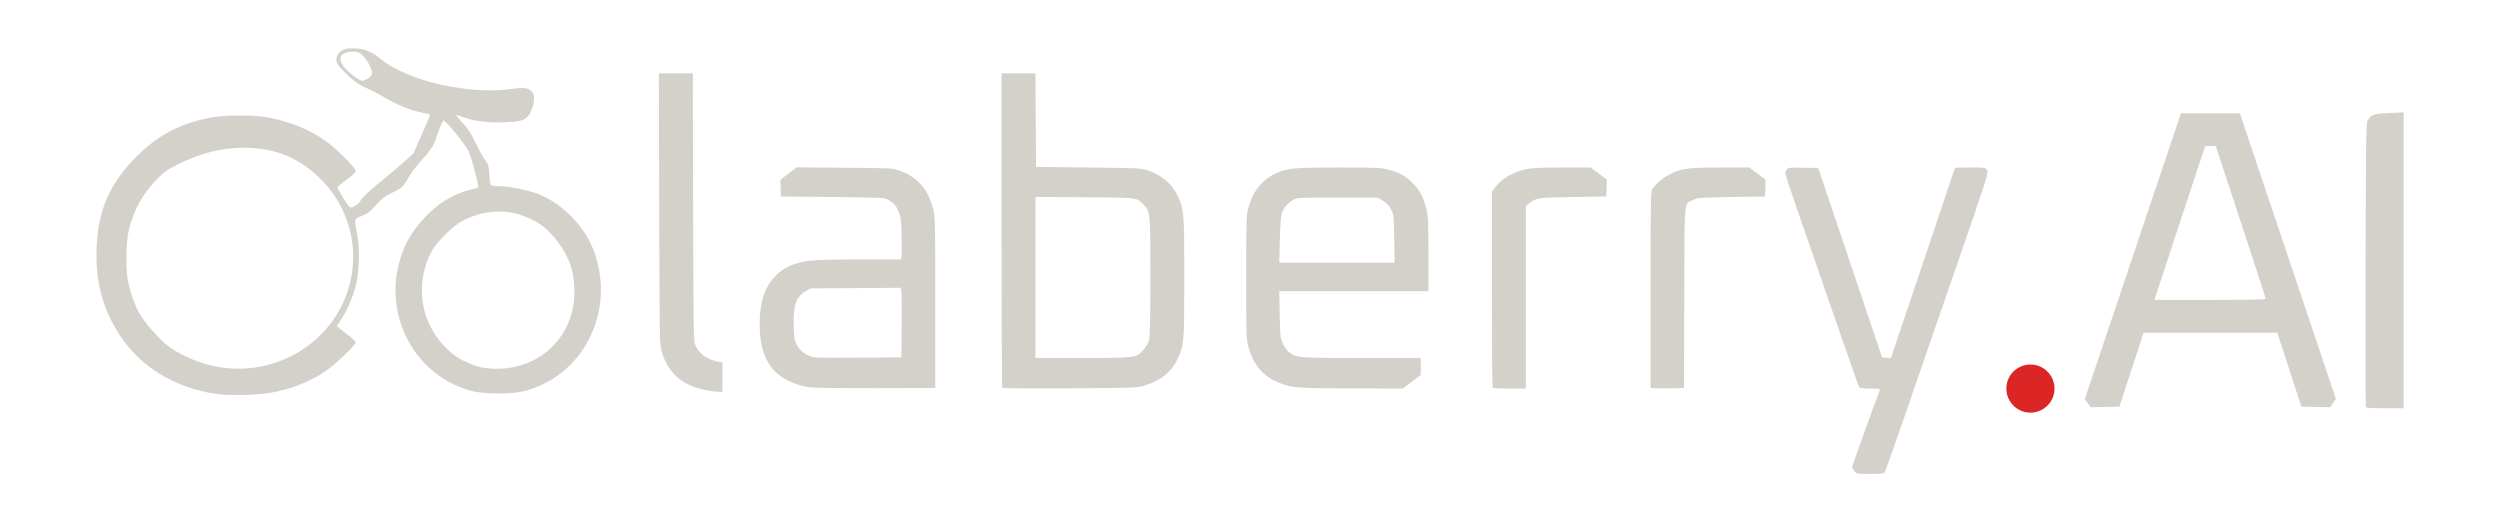
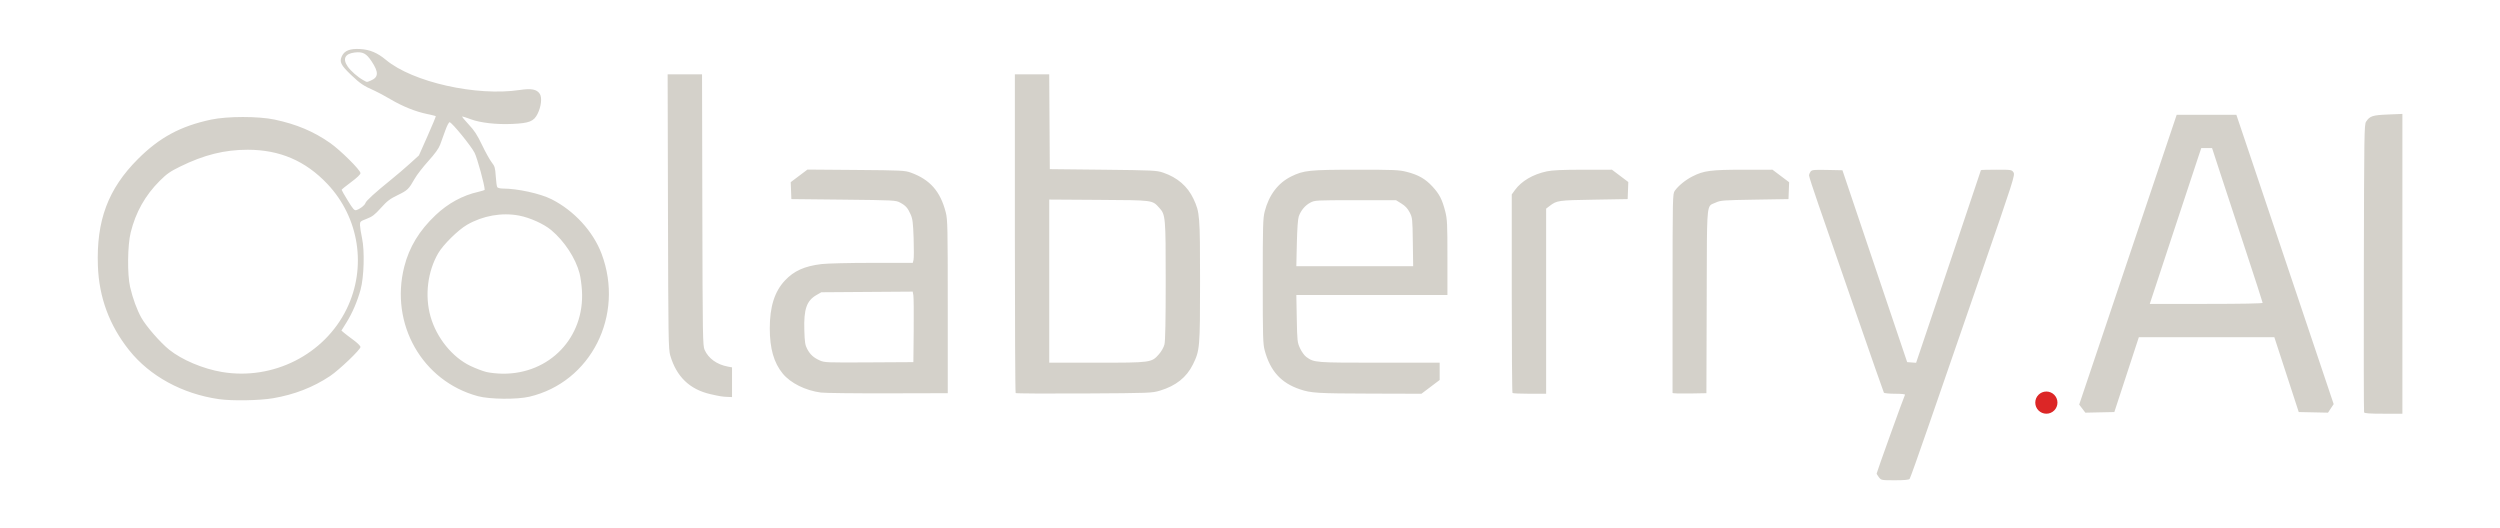
- <svg xmlns="http://www.w3.org/2000/svg" width="2284" height="476" viewBox="0 0 2284 476">
+ <svg xmlns="http://www.w3.org/2000/svg" width="2254" height="476" viewBox="0 0 2254 476">
  <g>
    <path d="M 246.18 359.05 C233.92,361.15 209.14,361.56 197.35,359.87 C164.39,355.13 135.03,339.11 116.38,315.68 C98.67,293.44 89.31,268.20 88.27,239.92 C86.77,198.82 97.42,170.32 124.37,143.37 C143.83,123.91 162.76,113.71 190.31,107.84 C204.92,104.73 233.04,104.72 247.60,107.82 C267.39,112.04 282.58,118.43 297.50,128.81 C306.83,135.31 325.00,153.32 325.00,156.08 C325.00,157.29 321.96,160.21 316.52,164.23 C311.86,167.68 308.03,170.79 308.02,171.15 C308.01,171.50 310.53,175.90 313.62,180.93 C318.49,188.85 319.52,189.97 321.37,189.40 C324.70,188.36 328.82,185.14 329.49,183.03 C330.15,180.96 338.35,173.49 352.50,162.08 C357.45,158.09 365.15,151.52 369.61,147.47 L 377.71 140.11 L 385.52 122.55 C389.81,112.90 393.14,104.85 392.91,104.68 C392.69,104.50 389.11,103.65 384.96,102.77 C374.43,100.56 363.12,96.00 352.00,89.47 C346.77,86.41 340.48,83.01 338.00,81.93 C327.79,77.44 324.86,75.48 316.67,67.68 C307.21,58.66 305.79,55.76 308.27,50.55 C310.65,45.58 315.67,43.66 324.90,44.22 C333.50,44.73 340.35,47.64 348.00,54.02 C372.03,74.05 429.67,87.00 468.61,81.13 C479.09,79.54 483.96,80.49 486.67,84.62 C488.86,87.96 487.93,96.23 484.63,102.73 C481.23,109.46 477.28,111.02 461.97,111.74 C447.65,112.40 433.05,110.75 424.38,107.49 C420.74,106.12 417.31,105.00 416.76,105.00 C416.21,105.00 418.74,108.16 422.39,112.03 C427.65,117.60 430.19,121.49 434.64,130.78 C437.73,137.23 441.65,144.26 443.34,146.41 C446.09,149.90 446.48,151.26 446.97,158.91 C447.27,163.64 447.87,168.06 448.31,168.75 C448.76,169.44 451.00,170.00 453.31,170.00 C466.65,170.01 487.13,174.50 497.31,179.65 C517.68,189.96 534.81,208.65 542.41,228.88 C563.25,284.37 532.74,344.66 477.24,357.68 C466.08,360.30 441.48,360.05 430.91,357.20 C380.72,343.71 351.37,292.14 364.48,240.47 C368.98,222.74 377.99,207.90 392.73,193.95 C404.03,183.26 417.14,176.13 431.34,172.95 C434.45,172.25 437.00,171.41 437.00,171.08 C437.00,166.98 430.33,142.62 427.88,137.76 C424.79,131.64 407.82,110.79 405.44,110.20 C404.74,110.02 403.08,113.15 401.45,117.70 C399.92,121.99 397.83,127.75 396.81,130.50 C395.55,133.90 392.12,138.63 386.13,145.27 C381.29,150.64 375.78,157.75 373.91,161.07 C368.54,170.58 367.49,171.59 358.57,175.91 C351.56,179.30 349.04,181.23 343.44,187.46 C337.87,193.65 335.68,195.33 330.61,197.27 C324.74,199.53 324.50,199.75 324.57,203.06 C324.61,204.95 325.45,210.27 326.44,214.89 C328.85,226.16 328.18,249.85 325.12,261.04 C322.22,271.66 317.68,282.24 312.38,290.74 L 307.83 298.04 L 310.17 300.05 C311.45,301.15 315.31,304.10 318.75,306.61 C322.19,309.12 325.00,311.92 325.01,312.84 C325.02,315.21 305.71,333.64 297.46,339.13 C282.28,349.22 265.45,355.76 246.18,359.05 ZM 1046.00 352.14 C1038.63,354.36 1037.48,354.41 977.47,354.76 C943.91,354.95 916.12,354.79 915.72,354.39 C915.32,353.99 915.00,289.17 915.00,210.33 L 915.00 67.00 L 945.98 67.00 L 946.50 152.50 L 994.50 153.02 C1040.00,153.51 1042.82,153.65 1048.71,155.65 C1061.59,160.04 1070.75,167.97 1076.08,179.36 C1081.73,191.44 1081.97,194.35 1081.97,253.50 C1081.97,313.57 1081.76,315.94 1075.54,328.59 C1069.83,340.19 1060.23,347.84 1046.00,352.14 ZM 200.14 335.39 C246.22,343.12 292.55,319.67 312.58,278.49 C330.84,240.96 323.89,196.18 295.10,165.79 C275.39,144.99 252.22,135.04 223.38,135.01 C202.45,134.99 183.97,139.59 162.40,150.19 C153.41,154.60 150.30,156.78 144.04,163.03 C130.90,176.15 122.35,191.34 117.82,209.63 C114.97,221.14 114.69,247.38 117.29,258.70 C119.67,269.02 123.43,279.28 127.47,286.52 C131.75,294.16 144.49,308.79 152.48,315.23 C163.89,324.43 183.04,332.53 200.14,335.39 ZM 1289.79 348.80 L 1281.57 355.00 L 1236.04 354.87 C1187.61,354.74 1182.11,354.41 1172.01,351.00 C1155.02,345.28 1145.32,334.58 1140.27,316.00 C1138.68,310.15 1138.50,303.92 1138.50,253.50 C1138.50,203.60 1138.69,196.76 1140.24,190.75 C1144.09,175.75 1152.29,164.93 1164.25,159.05 C1175.45,153.56 1180.48,153.04 1222.59,153.02 C1257.30,153.00 1261.37,153.18 1268.41,154.98 C1278.74,157.62 1285.08,161.23 1291.45,168.12 C1297.72,174.89 1300.27,179.83 1302.99,190.45 C1304.81,197.58 1305.00,201.52 1305.00,232.16 L 1305.00 266.00 L 1168.78 266.00 L 1169.17 287.25 C1169.55,307.59 1169.68,308.74 1172.15,314.09 C1173.59,317.18 1176.11,320.65 1177.81,321.86 C1184.98,326.97 1185.35,327.00 1243.63,327.00 L 1298.00 327.00 L 1298.00 342.60 ZM 854.50 276.50 L 854.50 354.50 L 800.50 354.63 C770.80,354.70 743.65,354.38 740.16,353.93 C726.23,352.11 712.76,345.42 705.71,336.82 C697.69,327.03 694.03,314.26 694.03,296.00 C694.03,276.51 698.34,262.90 707.65,252.94 C715.81,244.22 725.23,239.98 740.65,238.09 C745.54,237.49 765.94,237.00 786.23,237.00 L 822.96 237.00 L 823.63 234.35 C823.99,232.89 824.04,224.14 823.73,214.92 C823.25,200.82 822.82,197.39 821.04,193.36 C818.41,187.42 816.59,185.37 811.50,182.64 C807.62,180.56 806.15,180.49 760.50,180.00 L 713.50 179.50 L 713.21 171.87 L 712.92 164.24 L 728.00 152.88 L 771.75 153.23 C812.97,153.55 815.83,153.69 821.21,155.64 C838.52,161.90 847.85,172.53 852.71,191.50 C854.36,197.94 854.50,204.78 854.50,276.50 ZM 438.51 335.38 C441.80,336.18 448.41,336.87 453.18,336.92 C495.57,337.32 527.23,304.18 524.69,262.04 C524.38,256.79 523.41,249.80 522.55,246.50 C518.96,232.80 508.93,217.47 497.00,207.47 C490.34,201.89 477.82,196.24 467.99,194.37 C452.39,191.41 435.24,194.46 421.00,202.72 C413.03,207.35 399.66,220.52 395.18,228.17 C385.49,244.70 382.82,266.64 388.20,285.50 C393.63,304.54 407.75,322.02 424.01,329.84 C428.69,332.09 435.21,334.59 438.51,335.38 ZM 946.00 179.92 L 946.00 327.00 L 988.82 327.00 C1037.87,327.00 1038.23,326.95 1044.88,319.40 C1047.15,316.83 1049.23,313.13 1049.88,310.55 C1050.64,307.56 1051.00,288.86 1051.00,253.24 C1051.00,195.32 1050.84,193.54 1045.18,187.35 C1038.74,180.32 1040.37,180.53 990.75,180.21 ZM 1721.74 431.75 C1721.05,432.63 1717.10,433.00 1708.45,433.00 C1696.35,433.00 1696.11,432.96 1694.07,430.37 C1692.93,428.92 1692.00,427.35 1692.00,426.90 C1692.00,425.90 1716.67,357.34 1717.53,355.95 C1717.89,355.37 1714.39,355.00 1708.62,355.00 C1703.39,355.00 1698.84,354.56 1698.51,354.01 C1698.17,353.47 1686.64,320.51 1672.89,280.76 C1659.13,241.02 1644.08,197.56 1639.44,184.18 C1634.80,170.80 1631.01,159.10 1631.03,158.18 C1631.05,157.26 1631.67,155.70 1632.41,154.72 C1633.61,153.14 1635.30,152.97 1647.45,153.22 L 1661.14 153.50 L 1678.17 204.00 C1687.53,231.77 1700.66,270.70 1707.35,290.50 L 1719.50 326.50 L 1723.53 326.80 L 1727.56 327.09 L 1731.71 314.80 C1733.98,308.03 1747.13,269.04 1760.92,228.15 C1774.72,187.25 1786.00,153.62 1786.00,153.40 C1786.00,153.18 1792.25,153.00 1799.89,153.00 C1813.47,153.00 1813.80,153.05 1815.36,155.42 C1816.88,157.75 1815.73,161.36 1785.88,247.67 C1768.79,297.08 1747.59,358.42 1738.77,384.00 C1729.94,409.58 1722.28,431.06 1721.74,431.75 ZM 660.00 331.22 L 660.00 358.00 L 656.25 357.86 C651.38,357.69 648.96,357.30 640.50,355.36 C621.81,351.08 609.92,339.63 604.30,320.50 C602.67,314.94 602.52,305.50 602.24,190.75 L 601.94 67.00 L 632.96 67.00 L 633.23 189.25 C633.48,304.51 633.60,311.73 635.30,315.50 C638.79,323.24 646.38,328.69 656.25,330.52 ZM 1394.00 188.10 L 1394.00 355.00 L 1379.17 355.00 C1371.01,355.00 1364.03,354.70 1363.67,354.33 C1363.30,353.97 1363.00,313.53 1363.00,264.48 L 1363.00 175.30 L 1365.87 171.34 C1371.76,163.21 1382.13,157.14 1394.67,154.48 C1399.61,153.44 1408.66,153.03 1427.41,153.02 L 1453.32 153.00 L 1460.70 158.55 L 1468.08 164.11 L 1467.79 171.80 L 1467.50 179.50 L 1437.00 180.02 C1404.82,180.56 1403.67,180.73 1397.25,185.62 ZM 1538.76 271.57 L 1538.50 354.50 L 1523.25 354.78 C1514.86,354.93 1507.99,354.70 1507.97,354.28 C1507.96,353.85 1507.96,313.29 1507.98,264.14 C1508.02,177.21 1508.07,174.70 1509.97,172.04 C1513.30,167.37 1519.68,162.19 1526.10,158.95 C1536.20,153.85 1542.46,153.04 1571.78,153.02 L 1598.06 153.00 L 1605.57 158.65 L 1613.08 164.30 L 1612.79 171.90 L 1612.50 179.50 L 1582.00 180.00 C1553.68,180.46 1551.18,180.65 1547.00,182.60 C1545.23,183.43 1543.84,183.75 1542.77,184.49 C1538.96,187.14 1538.94,195.23 1538.81,250.85 C1538.80,257.13 1538.78,264.02 1538.76,271.57 ZM 739.00 324.92 C743.32,326.89 745.06,326.96 783.50,326.73 L 823.50 326.50 L 823.79 298.00 C823.95,282.33 823.81,268.02 823.49,266.21 L 822.89 262.92 L 740.50 263.50 L 736.26 265.93 C727.25,271.09 724.61,278.66 725.18,297.68 C725.50,308.33 725.92,311.18 727.69,314.50 C730.40,319.62 733.38,322.37 739.00,324.92 ZM 1169.24 219.25 L 1168.77 240.00 L 1274.11 240.00 L 1273.80 218.22 C1273.51,197.12 1273.42,196.28 1270.95,191.48 C1269.13,187.96 1266.98,185.64 1263.52,183.51 L 1258.66 180.50 L 1222.08 180.50 C1186.10,180.50 1185.43,180.54 1181.31,182.74 C1176.68,185.21 1172.96,189.64 1171.00,195.00 C1170.18,197.23 1169.54,206.01 1169.24,219.25 ZM 327.43 72.21 C329.34,73.27 330.09,73.78 330.86,73.82 C331.48,73.85 332.12,73.58 333.36,73.04 C333.64,72.93 333.94,72.80 334.28,72.65 C341.39,69.68 341.57,65.08 334.96,55.18 C330.25,48.12 327.07,46.48 319.83,47.33 C310.97,48.38 308.67,53.03 313.55,60.07 C316.29,64.03 322.51,69.47 327.43,72.21 Z" fill="#D4D1CA" />
-     <circle cx="1855" cy="355" r="22" fill="#DC2626" />
-     <path d="M 1958.38 304.00 L 1936.29 371.50 L 1923.22 371.78 L 1910.15 372.06 L 1907.38 368.42 L 1904.60 364.79 L 1930.55 287.66 C1944.82,245.24 1964.60,186.45 1974.50,157.02 L 1992.50 103.50 L 2046.31 103.50 L 2055.24 130.00 C2060.16,144.57 2079.90,203.27 2099.11,260.42 L 2134.04 364.35 L 2131.48 368.20 L 2128.93 372.06 L 2115.74 371.78 L 2102.54 371.50 L 2080.53 304.00 ZM 2196.00 102.71 L 2196.00 373.00 L 2178.97 373.00 C2166.19,373.00 2161.82,372.69 2161.45,371.74 C2161.19,371.05 2161.09,312.41 2161.24,241.45 C2161.48,120.11 2161.61,112.25 2163.26,109.72 C2166.62,104.60 2169.02,103.81 2183.00,103.24 ZM 1988.43 212.75 L 1968.24 274.00 L 2019.12 274.00 C2050.64,274.00 2070.00,273.64 2070.00,273.05 C2070.00,272.53 2062.83,250.36 2054.06,223.80 C2045.29,197.23 2035.03,166.05 2031.26,154.50 L 2024.40 133.50 L 2014.67 133.50 L 2011.65 142.50 C2009.99,147.45 1999.54,179.06 1988.43,212.75 Z" fill="#D4D1CA" />
+     <circle cx="1845" cy="363" r="10" fill="#DC2626" />
+     <path d="M 1928.38 304.00 L 1906.29 371.50 L 1893.22 371.78 L 1880.15 372.06 L 1877.38 368.42 L 1874.60 364.79 L 1900.55 287.66 C1914.82,245.24 1934.60,186.45 1944.50,157.02 L 1962.50 103.50 L 2016.31 103.50 L 2025.24 130.00 C2030.16,144.57 2049.90,203.27 2069.11,260.42 L 2104.04 364.35 L 2101.48 368.20 L 2098.93 372.06 L 2085.74 371.78 L 2072.54 371.50 L 2050.53 304.00 ZM 2166.00 102.71 L 2166.00 373.00 L 2148.97 373.00 C2136.19,373.00 2131.82,372.69 2131.45,371.74 C2131.19,371.05 2131.09,312.41 2131.24,241.45 C2131.48,120.11 2131.61,112.25 2133.26,109.72 C2136.62,104.60 2139.02,103.81 2153.00,103.24 ZM 1958.43 212.75 L 1938.24 274.00 L 1989.12 274.00 C2020.64,274.00 2040.00,273.64 2040.00,273.05 C2040.00,272.53 2032.83,250.36 2024.06,223.80 C2015.29,197.23 2005.03,166.05 2001.26,154.50 L 1994.40 133.50 L 1984.67 133.50 L 1981.65 142.50 C1979.99,147.45 1969.54,179.06 1958.43,212.75 Z" fill="#D4D1CA" />
  </g>
</svg>
